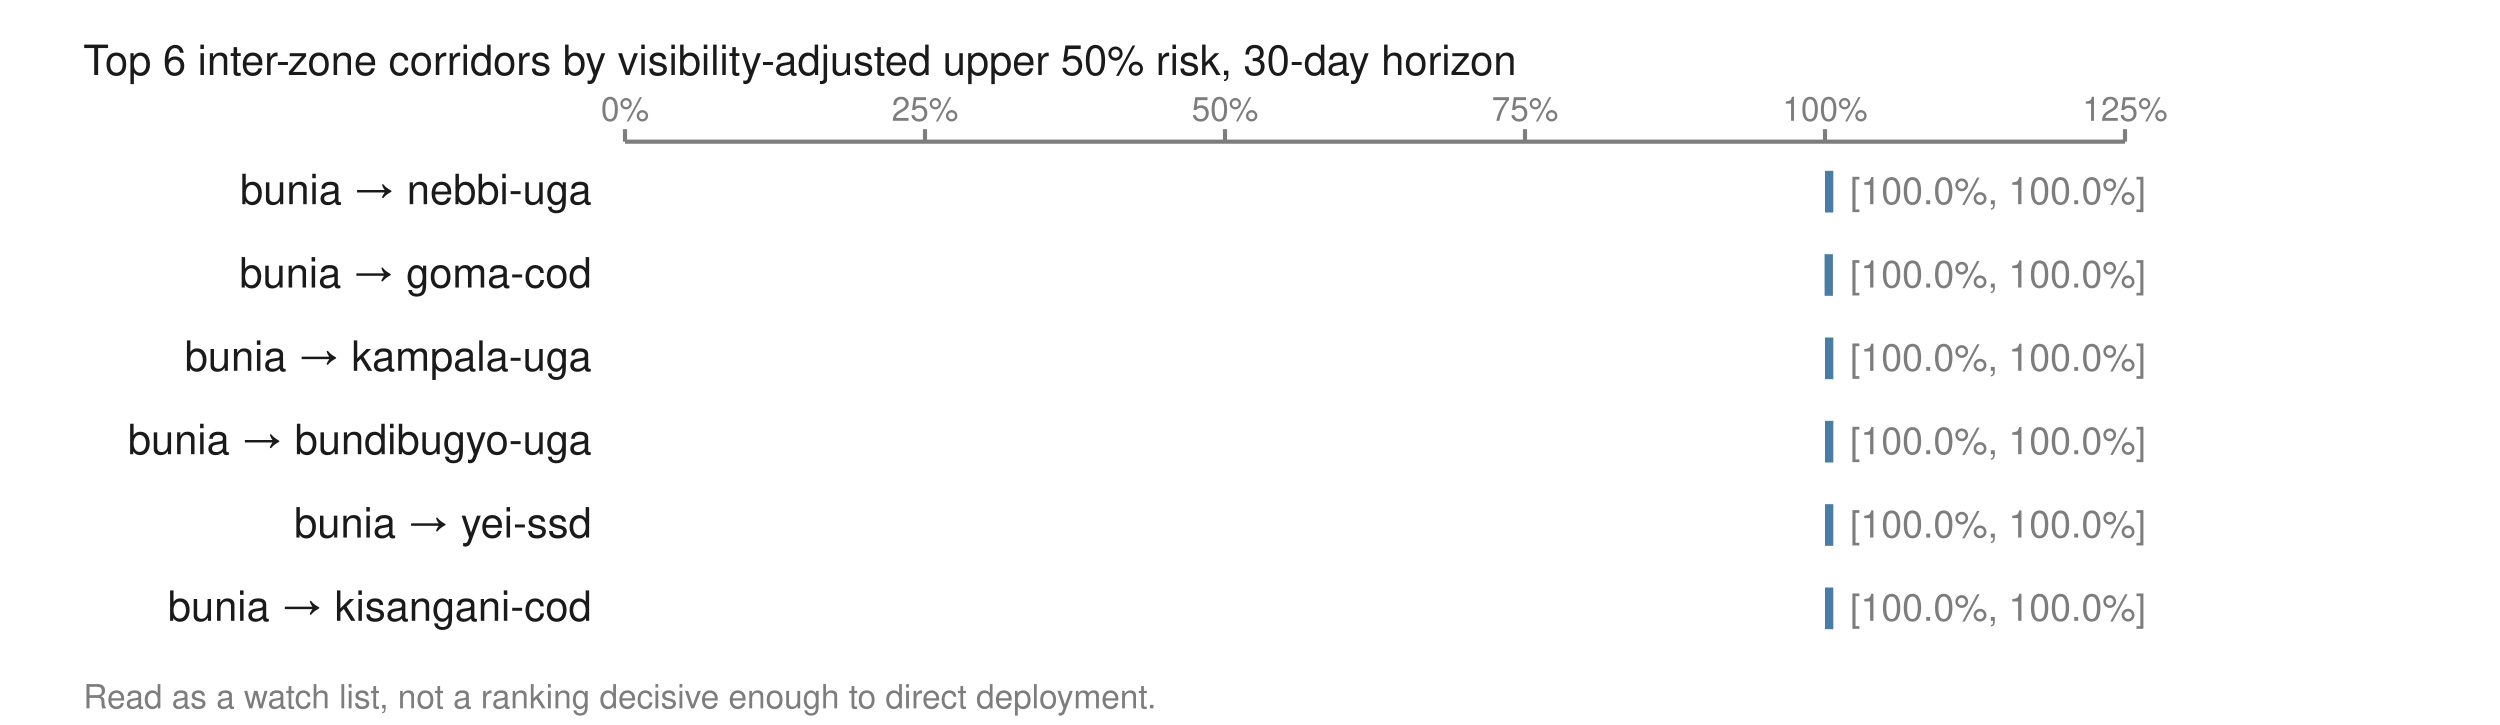
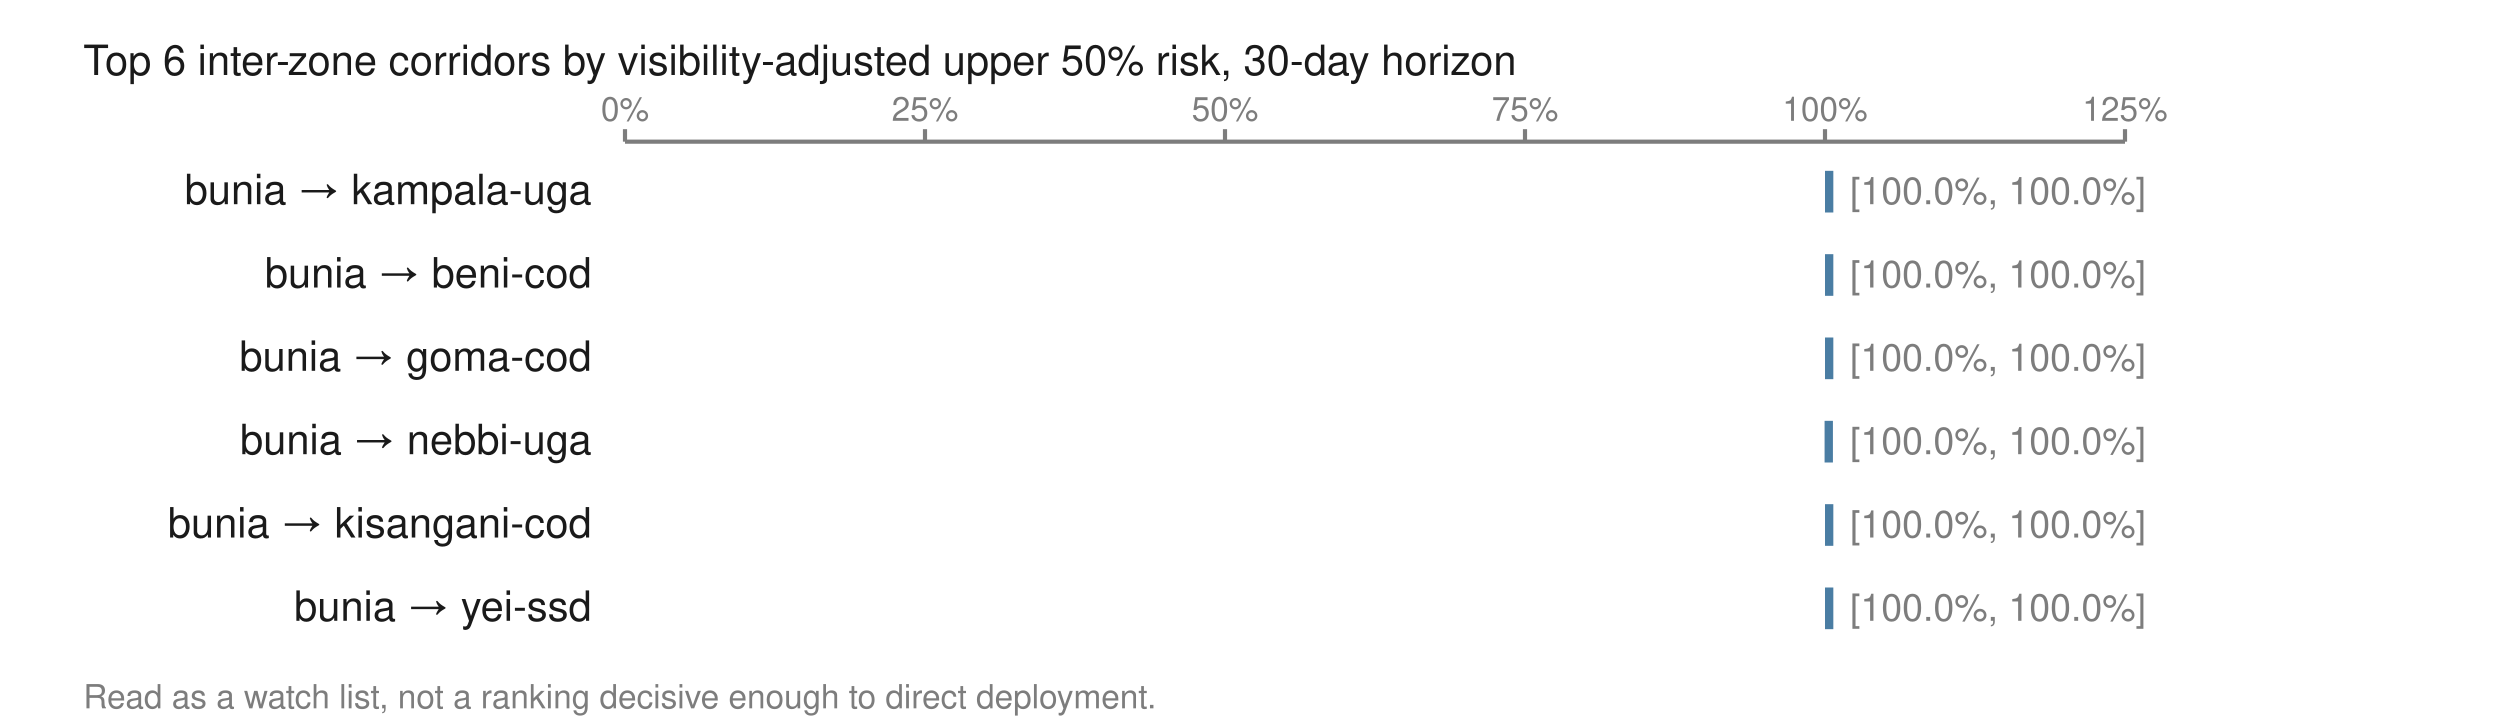
<svg xmlns="http://www.w3.org/2000/svg" viewBox="0 0 600 174" width="600" height="174" role="img" aria-labelledby="t">
  <text x="20.0" y="18.0" font-family="Helvetica,Arial,sans-serif" font-size="10" fill="#1a1a1a" font-weight="normal" text-anchor="start">Top 6 inter-zone corridors by visibility-adjusted upper 50% risk, 30-day horizon</text>
  <line x1="150.0" y1="34.0" x2="510.0" y2="34.0" stroke="#7d7d7d" stroke-width="1" />
  <line x1="150.0" y1="31.0" x2="150.0" y2="34.0" stroke="#7d7d7d" stroke-width="1" />
  <text x="150.0" y="29.0" font-family="Helvetica,Arial,sans-serif" font-size="8" fill="#7d7d7d" font-weight="normal" text-anchor="middle">0%</text>
  <line x1="222.0" y1="31.0" x2="222.0" y2="34.0" stroke="#7d7d7d" stroke-width="1" />
  <text x="222.0" y="29.0" font-family="Helvetica,Arial,sans-serif" font-size="8" fill="#7d7d7d" font-weight="normal" text-anchor="middle">25%</text>
  <line x1="294.0" y1="31.0" x2="294.0" y2="34.0" stroke="#7d7d7d" stroke-width="1" />
  <text x="294.0" y="29.0" font-family="Helvetica,Arial,sans-serif" font-size="8" fill="#7d7d7d" font-weight="normal" text-anchor="middle">50%</text>
  <line x1="366.0" y1="31.0" x2="366.0" y2="34.0" stroke="#7d7d7d" stroke-width="1" />
  <text x="366.0" y="29.0" font-family="Helvetica,Arial,sans-serif" font-size="8" fill="#7d7d7d" font-weight="normal" text-anchor="middle">75%</text>
  <line x1="438.0" y1="31.0" x2="438.0" y2="34.0" stroke="#7d7d7d" stroke-width="1" />
  <text x="438.0" y="29.0" font-family="Helvetica,Arial,sans-serif" font-size="8" fill="#7d7d7d" font-weight="normal" text-anchor="middle">100%</text>
  <line x1="510.0" y1="31.0" x2="510.0" y2="34.0" stroke="#7d7d7d" stroke-width="1" />
  <text x="510.0" y="29.0" font-family="Helvetica,Arial,sans-serif" font-size="8" fill="#7d7d7d" font-weight="normal" text-anchor="middle">125%</text>
-   <text x="142.0" y="49.0" font-family="Helvetica,Arial,sans-serif" font-size="10" fill="#1a1a1a" font-weight="normal" text-anchor="end">bunia → nebbi-uga</text>
+   <text x="142.0" y="49.0" font-family="Helvetica,Arial,sans-serif" font-size="10" fill="#1a1a1a" font-weight="normal" text-anchor="end">bunia → kampala-uga</text>
  <rect x="438.0" y="41.0" width="2.0" height="10.0" fill="#4a7da3" />
  <text x="444.0" y="49.0" font-family="Helvetica,Arial,sans-serif" font-size="9" fill="#7d7d7d" font-weight="normal" text-anchor="start">[100.0%, 100.0%]</text>
-   <text x="142.0" y="69.0" font-family="Helvetica,Arial,sans-serif" font-size="10" fill="#1a1a1a" font-weight="normal" text-anchor="end">bunia → goma-cod</text>
-   <rect x="437.9" y="61.0" width="2.0" height="10.0" fill="#4a7da3" />
+   <text x="142.0" y="69.0" font-family="Helvetica,Arial,sans-serif" font-size="10" fill="#1a1a1a" font-weight="normal" text-anchor="end">bunia → beni-cod</text>
+   <rect x="438.0" y="61.0" width="2.0" height="10.0" fill="#4a7da3" />
  <text x="444.0" y="69.0" font-family="Helvetica,Arial,sans-serif" font-size="9" fill="#7d7d7d" font-weight="normal" text-anchor="start">[100.0%, 100.0%]</text>
-   <text x="142.0" y="89.0" font-family="Helvetica,Arial,sans-serif" font-size="10" fill="#1a1a1a" font-weight="normal" text-anchor="end">bunia → kampala-uga</text>
+   <text x="142.0" y="89.0" font-family="Helvetica,Arial,sans-serif" font-size="10" fill="#1a1a1a" font-weight="normal" text-anchor="end">bunia → goma-cod</text>
  <rect x="438.0" y="81.0" width="2.0" height="10.0" fill="#4a7da3" />
  <text x="444.0" y="89.0" font-family="Helvetica,Arial,sans-serif" font-size="9" fill="#7d7d7d" font-weight="normal" text-anchor="start">[100.0%, 100.0%]</text>
-   <text x="142.0" y="109.0" font-family="Helvetica,Arial,sans-serif" font-size="10" fill="#1a1a1a" font-weight="normal" text-anchor="end">bunia → bundibugyo-uga</text>
-   <rect x="438.0" y="101.0" width="2.0" height="10.0" fill="#4a7da3" />
+   <text x="142.0" y="109.0" font-family="Helvetica,Arial,sans-serif" font-size="10" fill="#1a1a1a" font-weight="normal" text-anchor="end">bunia → nebbi-uga</text>
+   <rect x="437.9" y="101.0" width="2.0" height="10.0" fill="#4a7da3" />
  <text x="444.0" y="109.0" font-family="Helvetica,Arial,sans-serif" font-size="9" fill="#7d7d7d" font-weight="normal" text-anchor="start">[100.0%, 100.0%]</text>
-   <text x="142.0" y="129.0" font-family="Helvetica,Arial,sans-serif" font-size="10" fill="#1a1a1a" font-weight="normal" text-anchor="end">bunia → yei-ssd</text>
+   <text x="142.0" y="129.0" font-family="Helvetica,Arial,sans-serif" font-size="10" fill="#1a1a1a" font-weight="normal" text-anchor="end">bunia → kisangani-cod</text>
  <rect x="438.0" y="121.0" width="2.0" height="10.0" fill="#4a7da3" />
  <text x="444.0" y="129.0" font-family="Helvetica,Arial,sans-serif" font-size="9" fill="#7d7d7d" font-weight="normal" text-anchor="start">[100.0%, 100.0%]</text>
-   <text x="142.0" y="149.0" font-family="Helvetica,Arial,sans-serif" font-size="10" fill="#1a1a1a" font-weight="normal" text-anchor="end">bunia → kisangani-cod</text>
+   <text x="142.0" y="149.0" font-family="Helvetica,Arial,sans-serif" font-size="10" fill="#1a1a1a" font-weight="normal" text-anchor="end">bunia → yei-ssd</text>
  <rect x="438.0" y="141.0" width="2.0" height="10.0" fill="#4a7da3" />
  <text x="444.0" y="149.0" font-family="Helvetica,Arial,sans-serif" font-size="9" fill="#7d7d7d" font-weight="normal" text-anchor="start">[100.0%, 100.0%]</text>
  <text x="20.0" y="170.0" font-family="Helvetica,Arial,sans-serif" font-size="8" fill="#7d7d7d" font-weight="normal" text-anchor="start">Read as a watch list, not a ranking decisive enough to direct deployment.</text>
</svg>
